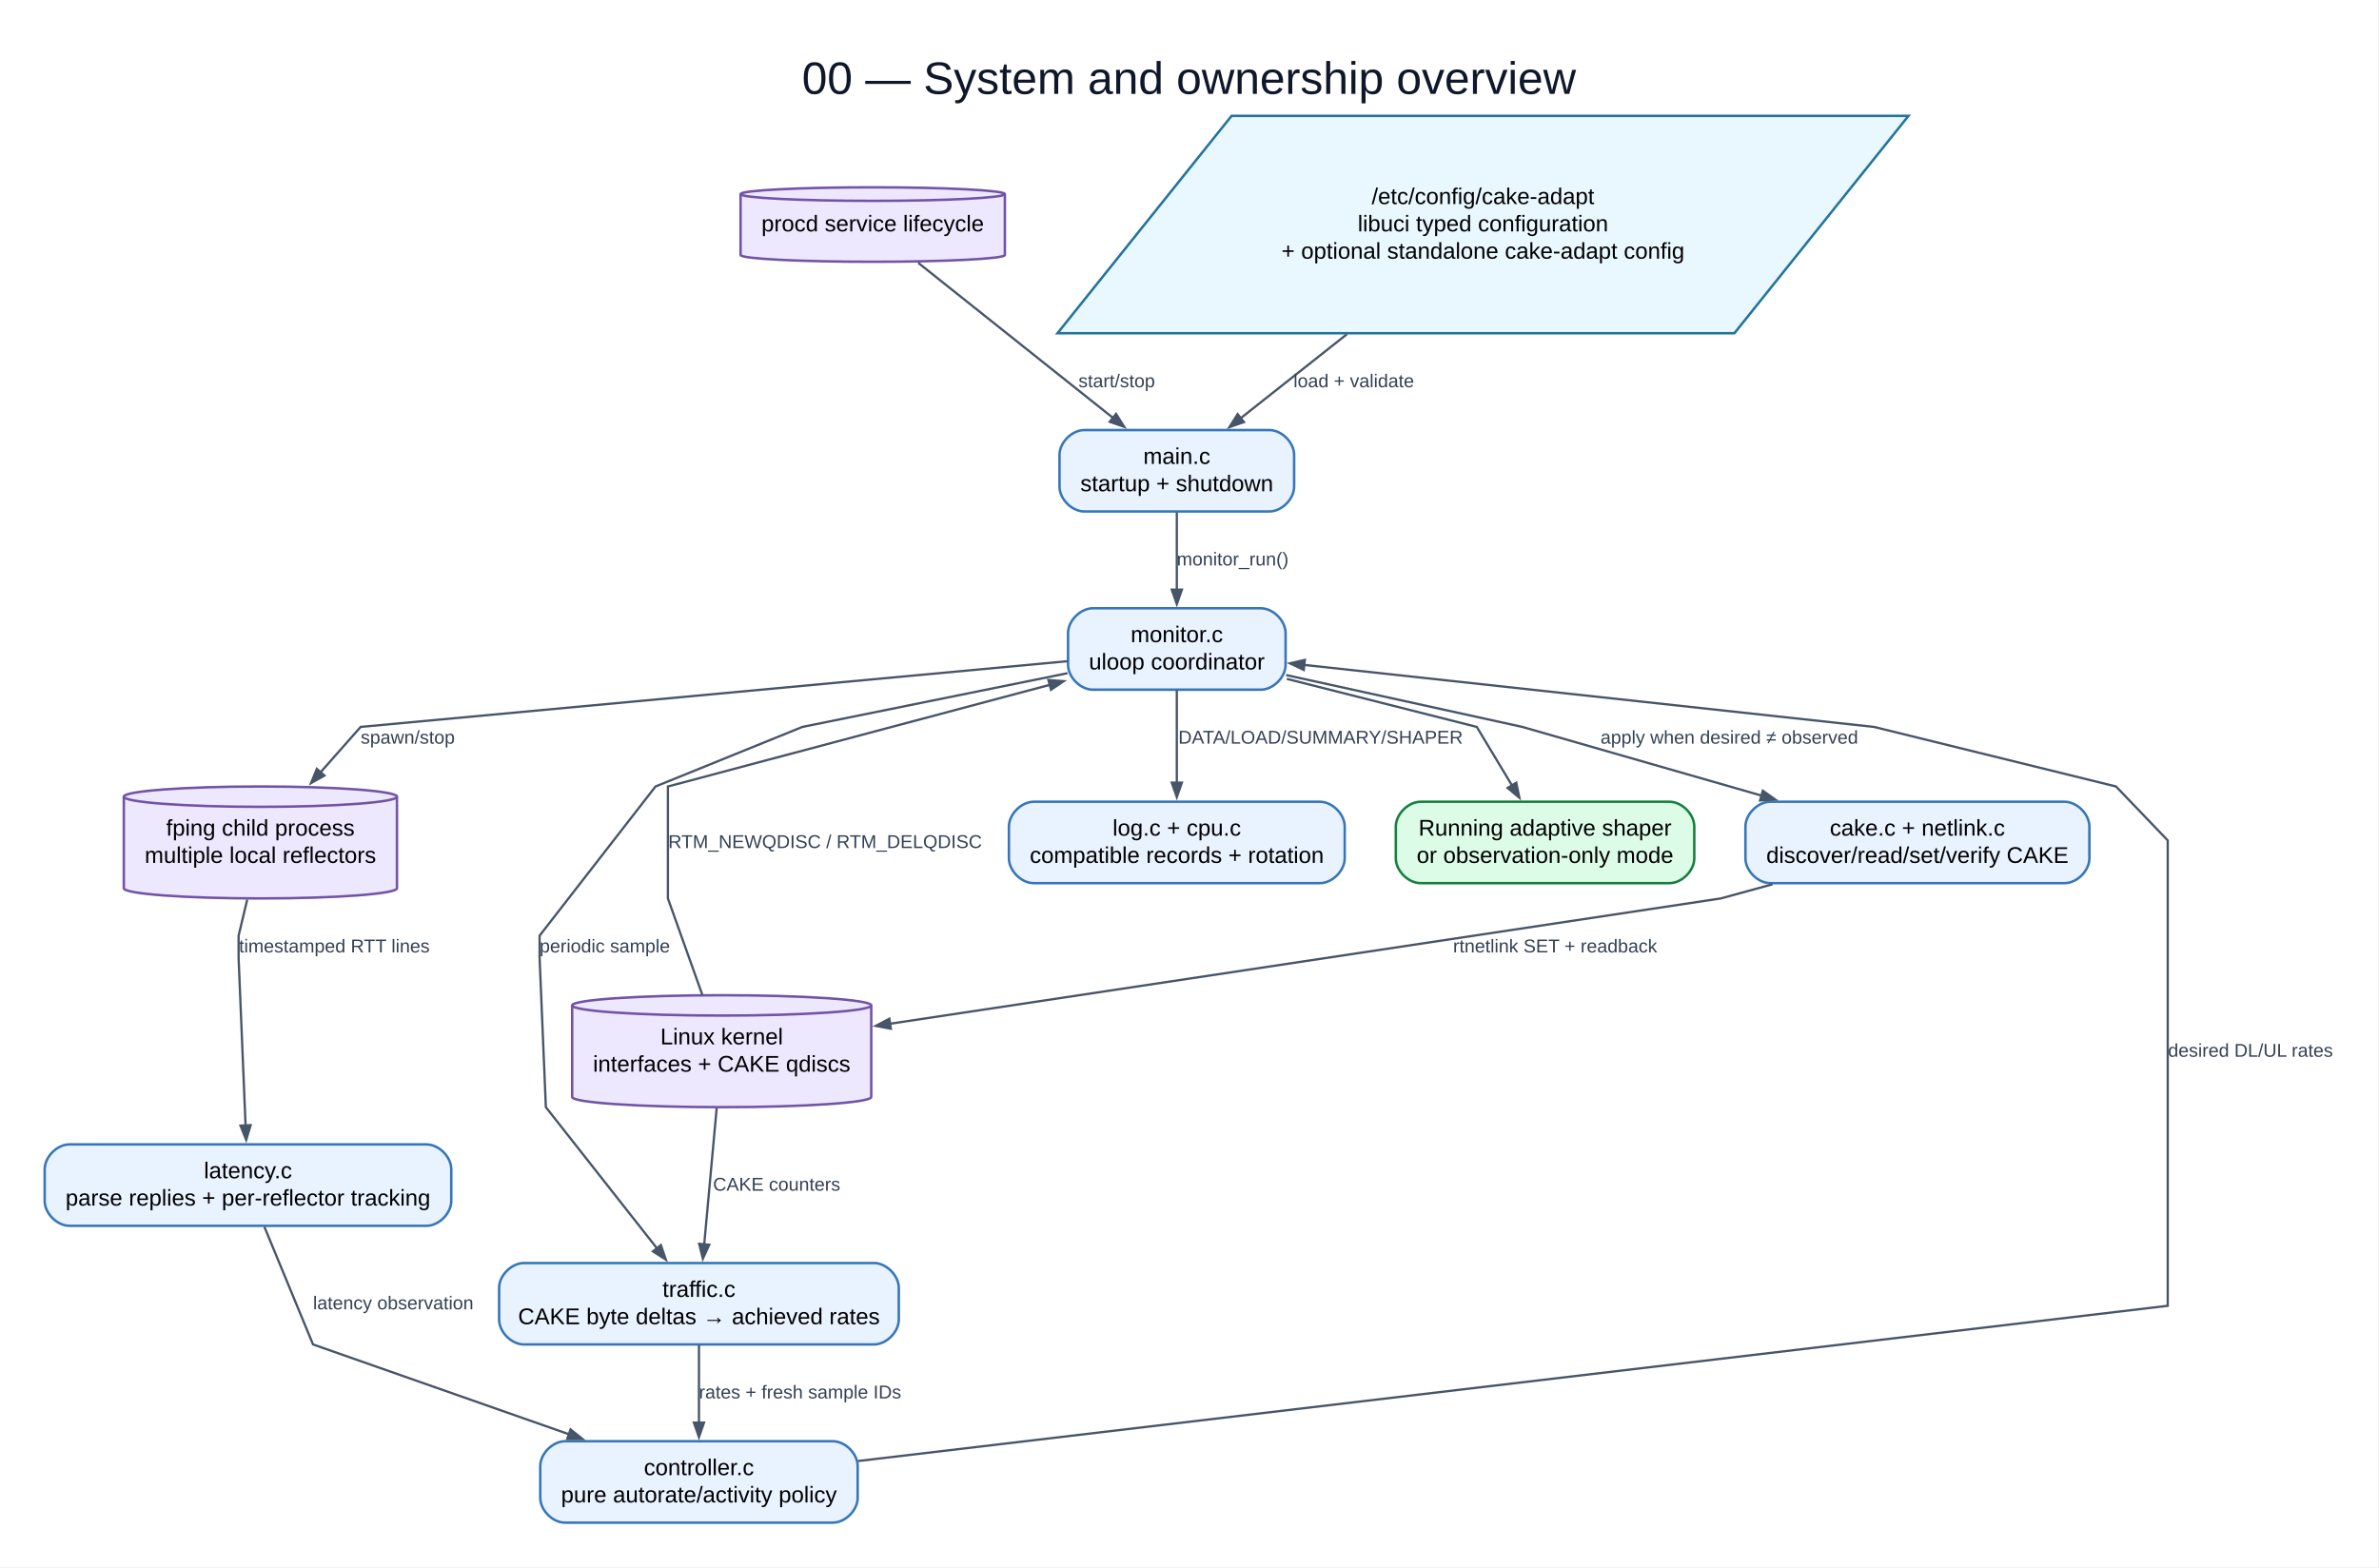
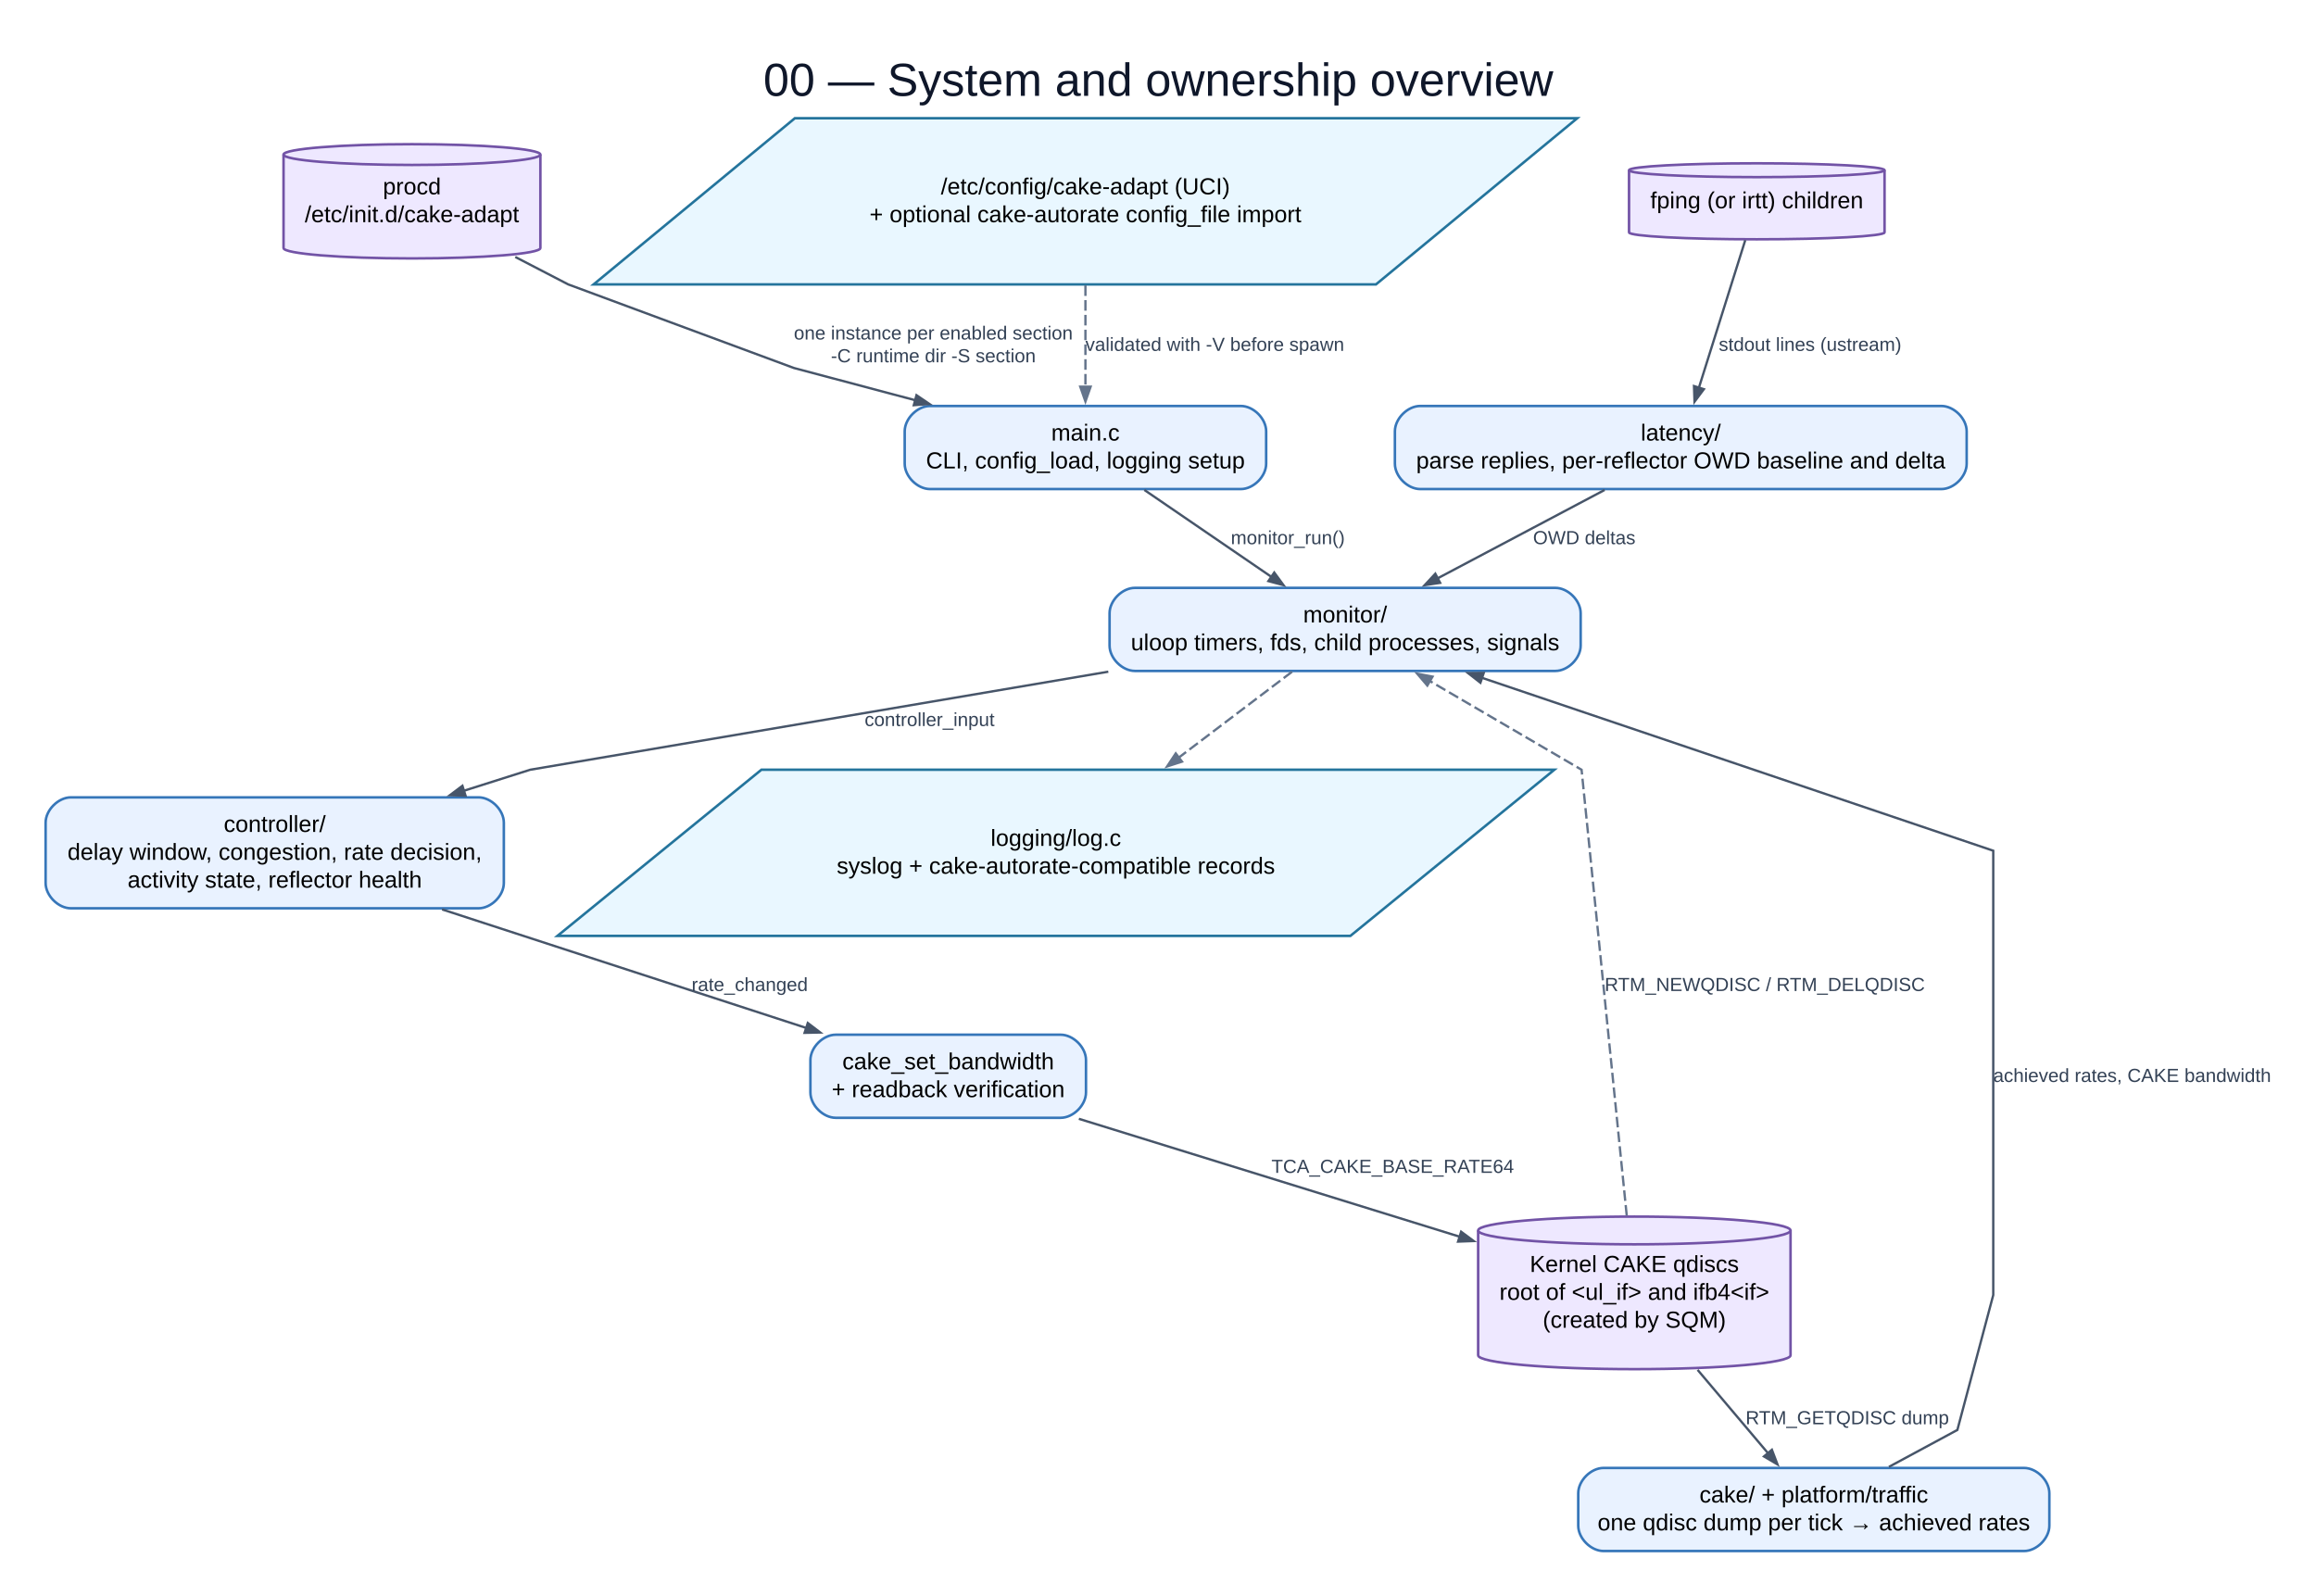
- <svg xmlns="http://www.w3.org/2000/svg" width="1150pt" height="758pt" viewBox="0.00 0.00 1150.00 758.00">
-   <g id="graph0" class="graph" transform="scale(1 1) rotate(0) translate(21.6 736.16)">
-     <polygon fill="white" stroke="none" points="-21.6,21.6 -21.6,-736.16 1127.91,-736.16 1127.91,21.6 -21.6,21.6" />
-     <text xml:space="preserve" text-anchor="middle" x="553.15" y="-690.76" font-family="Arial" font-size="22.00" fill="#0f172a">00 — System and ownership overview</text>
+ <svg xmlns="http://www.w3.org/2000/svg" width="1097pt" height="756pt" viewBox="0.00 0.00 1097.00 756.00">
+   <g id="graph0" class="graph" transform="scale(1 1) rotate(0) translate(21.6 734.75)">
+     <polygon fill="white" stroke="none" points="-21.6,21.6 -21.6,-734.75 1075.7,-734.75 1075.7,21.6 -21.6,21.6" />
+     <text xml:space="preserve" text-anchor="middle" x="527.05" y="-689.35" font-family="Arial" font-size="22.00" fill="#0f172a">00 — System and ownership overview</text>
    <g id="node1" class="node">
-       <path fill="#eee8ff" stroke="#7253a6" stroke-width="1.2" d="M464.15,-642.33C464.15,-644.13 435.52,-645.6 400.27,-645.6 365.02,-645.6 336.39,-644.13 336.39,-642.33 336.39,-642.33 336.39,-612.87 336.39,-612.87 336.39,-611.07 365.02,-609.6 400.27,-609.6 435.52,-609.6 464.15,-611.07 464.15,-612.87 464.15,-612.87 464.15,-642.33 464.15,-642.33" />
-       <path fill="none" stroke="#7253a6" stroke-width="1.2" d="M464.15,-642.33C464.15,-640.52 435.52,-639.05 400.27,-639.05 365.02,-639.05 336.39,-640.52 336.39,-642.33" />
-       <text xml:space="preserve" text-anchor="middle" x="400.27" y="-624.3" font-family="Arial" font-size="11.00">procd service lifecycle</text>
+       <path fill="#eee8ff" stroke="#7253a6" stroke-width="1.2" d="M234.36,-661.53C234.36,-664.24 207.09,-666.45 173.53,-666.45 139.96,-666.45 112.7,-664.24 112.7,-661.53 112.7,-661.53 112.7,-617.25 112.7,-617.25 112.7,-614.54 139.96,-612.33 173.53,-612.33 207.09,-612.33 234.36,-614.54 234.36,-617.25 234.36,-617.25 234.36,-661.53 234.36,-661.53" />
+       <path fill="none" stroke="#7253a6" stroke-width="1.2" d="M234.36,-661.53C234.36,-658.82 207.09,-656.61 173.53,-656.61 139.96,-656.61 112.7,-658.82 112.7,-661.53" />
+       <text xml:space="preserve" text-anchor="middle" x="173.53" y="-642.69" font-family="Arial" font-size="11.00">procd</text>
+       <text xml:space="preserve" text-anchor="middle" x="173.53" y="-629.49" font-family="Arial" font-size="11.00">/etc/init.d/cake-adapt</text>
    </g>
    <g id="node3" class="node">
-       <path fill="#e9f2ff" stroke="#3676b9" stroke-width="1.2" d="M591.98,-528.24C591.98,-528.24 502.56,-528.24 502.56,-528.24 496.56,-528.24 490.56,-522.24 490.56,-516.24 490.56,-516.24 490.56,-500.88 490.56,-500.88 490.56,-494.88 496.56,-488.88 502.56,-488.88 502.56,-488.88 591.98,-488.88 591.98,-488.88 597.98,-488.88 603.98,-494.88 603.98,-500.88 603.98,-500.88 603.98,-516.24 603.98,-516.24 603.98,-522.24 597.98,-528.24 591.98,-528.24" />
-       <text xml:space="preserve" text-anchor="middle" x="547.27" y="-511.86" font-family="Arial" font-size="11.00">main.c</text>
-       <text xml:space="preserve" text-anchor="middle" x="547.27" y="-498.66" font-family="Arial" font-size="11.00">startup + shutdown</text>
+       <path fill="#e9f2ff" stroke="#3676b9" stroke-width="1.2" d="M566.13,-542.43C566.13,-542.43 418.92,-542.43 418.92,-542.43 412.92,-542.43 406.92,-536.43 406.92,-530.43 406.92,-530.43 406.92,-515.07 406.92,-515.07 406.92,-509.07 412.92,-503.07 418.92,-503.07 418.92,-503.07 566.13,-503.07 566.13,-503.07 572.13,-503.07 578.13,-509.07 578.13,-515.07 578.13,-515.07 578.13,-530.43 578.13,-530.43 578.13,-536.43 572.13,-542.43 566.13,-542.43" />
+       <text xml:space="preserve" text-anchor="middle" x="492.53" y="-526.05" font-family="Arial" font-size="11.00">main.c</text>
+       <text xml:space="preserve" text-anchor="middle" x="492.53" y="-512.85" font-family="Arial" font-size="11.00">CLI, config_load, logging setup</text>
    </g>
    <g id="edge1" class="edge">
-       <path fill="none" stroke="#475569" stroke-width="1.1" d="M422.28,-609.08C447.34,-589.12 488.46,-556.39 516.64,-533.95" />
-       <polygon fill="#475569" stroke="#475569" stroke-width="1.1" points="517.9,-536.07 521.85,-529.8 514.85,-532.24 517.9,-536.07" />
-       <text xml:space="preserve" text-anchor="middle" x="518.23" y="-548.94" font-family="Arial" font-size="9.00" fill="#334155">start/stop</text>
+       <path fill="none" stroke="#475569" stroke-width="1.1" d="M222.47,-613.02C236.24,-605.88 247.53,-600.03 247.53,-600.03 247.53,-600.03 354.43,-560.43 354.43,-560.43 354.43,-560.43 381.73,-553.18 412.06,-545.12" />
+       <polygon fill="#475569" stroke="#475569" stroke-width="1.1" points="412.5,-547.54 418.63,-543.38 411.24,-542.81 412.5,-547.54" />
+       <text xml:space="preserve" text-anchor="middle" x="420.48" y="-573.93" font-family="Arial" font-size="9.00" fill="#334155">one instance per enabled section</text>
+       <text xml:space="preserve" text-anchor="middle" x="420.48" y="-563.13" font-family="Arial" font-size="9.00" fill="#334155">-C runtime dir -S section</text>
    </g>
    <g id="node2" class="node">
-       <polygon fill="#e9f7ff" stroke="#24749c" stroke-width="1.2" points="900.97,-680.16 573.75,-680.16 489.57,-575.04 816.79,-575.04 900.97,-680.16" />
-       <text xml:space="preserve" text-anchor="middle" x="695.27" y="-637.5" font-family="Arial" font-size="11.00">/etc/config/cake-adapt</text>
-       <text xml:space="preserve" text-anchor="middle" x="695.27" y="-624.3" font-family="Arial" font-size="11.00">libuci typed configuration</text>
-       <text xml:space="preserve" text-anchor="middle" x="695.27" y="-611.1" font-family="Arial" font-size="11.00">+ optional standalone cake-adapt config</text>
+       <polygon fill="#e9f7ff" stroke="#24749c" stroke-width="1.2" points="725.48,-678.75 354.9,-678.75 259.57,-600.03 630.15,-600.03 725.48,-678.75" />
+       <text xml:space="preserve" text-anchor="middle" x="492.53" y="-642.69" font-family="Arial" font-size="11.00">/etc/config/cake-adapt (UCI)</text>
+       <text xml:space="preserve" text-anchor="middle" x="492.53" y="-629.49" font-family="Arial" font-size="11.00">+ optional cake-autorate config_file import</text>
    </g>
    <g id="edge2" class="edge">
-       <path fill="none" stroke="#475569" stroke-width="1.1" d="M629.49,-574.58C611.55,-560.39 592.96,-545.69 578,-533.86" />
-       <polygon fill="#475569" stroke="#475569" stroke-width="1.1" points="579.71,-532.09 572.7,-529.67 576.67,-535.94 579.71,-532.09" />
-       <text xml:space="preserve" text-anchor="middle" x="632.81" y="-548.94" font-family="Arial" font-size="9.00" fill="#334155">load + validate</text>
+       <path fill="none" stroke="#64748b" stroke-width="1.1" stroke-dasharray="5,2" d="M492.53,-599.58C492.53,-583.76 492.53,-565.84 492.53,-551.39" />
+       <polygon fill="#64748b" stroke="#64748b" stroke-width="1.1" points="494.98,-551.56 492.53,-544.56 490.08,-551.56 494.98,-551.56" />
+       <text xml:space="preserve" text-anchor="middle" x="553.81" y="-568.53" font-family="Arial" font-size="9.00" fill="#334155">validated with -V before spawn</text>
    </g>
    <g id="node4" class="node">
-       <path fill="#e9f2ff" stroke="#3676b9" stroke-width="1.2" d="M587.85,-442.08C587.85,-442.08 506.69,-442.08 506.69,-442.08 500.69,-442.08 494.69,-436.08 494.69,-430.08 494.69,-430.08 494.69,-414.72 494.69,-414.72 494.69,-408.72 500.69,-402.72 506.69,-402.72 506.69,-402.72 587.85,-402.72 587.85,-402.72 593.85,-402.72 599.85,-408.72 599.85,-414.72 599.85,-414.72 599.85,-430.08 599.85,-430.08 599.85,-436.08 593.85,-442.08 587.85,-442.08" />
-       <text xml:space="preserve" text-anchor="middle" x="547.27" y="-425.7" font-family="Arial" font-size="11.00">monitor.c</text>
-       <text xml:space="preserve" text-anchor="middle" x="547.27" y="-412.5" font-family="Arial" font-size="11.00">uloop coordinator</text>
+       <path fill="#e9f2ff" stroke="#3676b9" stroke-width="1.2" d="M715.1,-456.27C715.1,-456.27 515.96,-456.27 515.96,-456.27 509.96,-456.27 503.96,-450.27 503.96,-444.27 503.96,-444.27 503.96,-428.91 503.96,-428.91 503.96,-422.91 509.96,-416.91 515.96,-416.91 515.96,-416.91 715.1,-416.91 715.1,-416.91 721.1,-416.91 727.1,-422.91 727.1,-428.91 727.1,-428.91 727.1,-444.27 727.1,-444.27 727.1,-450.27 721.1,-456.27 715.1,-456.27" />
+       <text xml:space="preserve" text-anchor="middle" x="615.53" y="-439.89" font-family="Arial" font-size="11.00">monitor/</text>
+       <text xml:space="preserve" text-anchor="middle" x="615.53" y="-426.69" font-family="Arial" font-size="11.00">uloop timers, fds, child processes, signals</text>
    </g>
    <g id="edge3" class="edge">
-       <path fill="none" stroke="#475569" stroke-width="1.1" d="M547.27,-488.46C547.27,-477.38 547.27,-463.23 547.27,-450.96" />
-       <polygon fill="#475569" stroke="#475569" stroke-width="1.1" points="549.72,-451.09 547.27,-444.09 544.82,-451.09 549.72,-451.09" />
-       <text xml:space="preserve" text-anchor="middle" x="574.28" y="-462.78" font-family="Arial" font-size="9.00" fill="#334155">monitor_run()</text>
+       <path fill="none" stroke="#475569" stroke-width="1.1" d="M520.44,-502.65C538.29,-490.44 561.58,-474.5 580.65,-461.46" />
+       <polygon fill="#475569" stroke="#475569" stroke-width="1.1" points="581.96,-463.53 586.35,-457.55 579.19,-459.48 581.96,-463.53" />
+       <text xml:space="preserve" text-anchor="middle" x="588.4" y="-476.97" font-family="Arial" font-size="9.00" fill="#334155">monitor_run()</text>
+     </g>
+     <g id="node8" class="node">
+       <path fill="#e9f2ff" stroke="#3676b9" stroke-width="1.2" d="M205.05,-357.03C205.05,-357.03 12,-357.03 12,-357.03 6,-357.03 0,-351.03 0,-345.03 0,-345.03 0,-316.47 0,-316.47 0,-310.47 6,-304.47 12,-304.47 12,-304.47 205.05,-304.47 205.05,-304.47 211.05,-304.47 217.05,-310.47 217.05,-316.47 217.05,-316.47 217.05,-345.03 217.05,-345.03 217.05,-351.03 211.05,-357.03 205.05,-357.03" />
+       <text xml:space="preserve" text-anchor="middle" x="108.53" y="-340.65" font-family="Arial" font-size="11.00">controller/</text>
+       <text xml:space="preserve" text-anchor="middle" x="108.53" y="-327.45" font-family="Arial" font-size="11.00">delay window, congestion, rate decision,</text>
+       <text xml:space="preserve" text-anchor="middle" x="108.53" y="-314.25" font-family="Arial" font-size="11.00">activity state, reflector health</text>
+     </g>
+     <g id="edge9" class="edge">
+       <path fill="none" stroke="#475569" stroke-width="1.1" d="M503.36,-416.56C389.39,-397.23 229.53,-370.11 229.53,-370.11 229.53,-370.11 215.95,-365.81 197.89,-360.08" />
+       <polygon fill="#475569" stroke="#475569" stroke-width="1.1" points="198.91,-357.83 191.49,-358.05 197.43,-362.5 198.91,-357.83" />
+       <text xml:space="preserve" text-anchor="middle" x="418.72" y="-390.81" font-family="Arial" font-size="9.00" fill="#334155">controller_input</text>
+     </g>
+     <g id="node11" class="node">
+       <polygon fill="#e9f7ff" stroke="#24749c" stroke-width="1.2" points="714.63,-370.11 339.04,-370.11 242.43,-291.39 618.01,-291.39 714.63,-370.11" />
+       <text xml:space="preserve" text-anchor="middle" x="478.53" y="-334.05" font-family="Arial" font-size="11.00">logging/log.c</text>
+       <text xml:space="preserve" text-anchor="middle" x="478.53" y="-320.85" font-family="Arial" font-size="11.00">syslog + cake-autorate-compatible records</text>
+     </g>
+     <g id="edge12" class="edge">
+       <path fill="none" stroke="#64748b" stroke-width="1.1" stroke-dasharray="5,2" d="M590.4,-416.54C575.33,-405.12 555.51,-390.1 536.74,-375.87" />
+       <polygon fill="#64748b" stroke="#64748b" stroke-width="1.1" points="538.27,-373.96 531.21,-371.68 535.31,-377.86 538.27,-373.96" />
+     </g>
+     <g id="node5" class="node">
+       <path fill="#eee8ff" stroke="#7253a6" stroke-width="1.2" d="M871.04,-654.12C871.04,-655.92 843.92,-657.39 810.53,-657.39 777.14,-657.39 750.01,-655.92 750.01,-654.12 750.01,-654.12 750.01,-624.66 750.01,-624.66 750.01,-622.86 777.14,-621.39 810.53,-621.39 843.92,-621.39 871.04,-622.86 871.04,-624.66 871.04,-624.66 871.04,-654.12 871.04,-654.12" />
+       <path fill="none" stroke="#7253a6" stroke-width="1.2" d="M871.04,-654.12C871.04,-652.31 843.92,-650.84 810.53,-650.84 777.14,-650.84 750.01,-652.31 750.01,-654.12" />
+       <text xml:space="preserve" text-anchor="middle" x="810.53" y="-636.09" font-family="Arial" font-size="11.00">fping (or irtt) children</text>
    </g>
    <g id="node6" class="node">
-       <path fill="#e9f2ff" stroke="#3676b9" stroke-width="1.2" d="M400.87,-125.52C400.87,-125.52 231.67,-125.52 231.67,-125.52 225.67,-125.52 219.67,-119.52 219.67,-113.52 219.67,-113.52 219.67,-98.16 219.67,-98.16 219.67,-92.16 225.67,-86.16 231.67,-86.16 231.67,-86.16 400.87,-86.16 400.87,-86.16 406.87,-86.16 412.87,-92.16 412.87,-98.16 412.87,-98.16 412.87,-113.52 412.87,-113.52 412.87,-119.52 406.87,-125.52 400.87,-125.52" />
-       <text xml:space="preserve" text-anchor="middle" x="316.27" y="-109.14" font-family="Arial" font-size="11.00">traffic.c</text>
-       <text xml:space="preserve" text-anchor="middle" x="316.27" y="-95.94" font-family="Arial" font-size="11.00">CAKE byte deltas → achieved rates</text>
+       <path fill="#e9f2ff" stroke="#3676b9" stroke-width="1.2" d="M897.94,-542.43C897.94,-542.43 651.11,-542.43 651.11,-542.43 645.11,-542.43 639.11,-536.43 639.11,-530.43 639.11,-530.43 639.11,-515.07 639.11,-515.07 639.11,-509.07 645.11,-503.07 651.11,-503.07 651.11,-503.07 897.94,-503.07 897.94,-503.07 903.94,-503.07 909.94,-509.07 909.94,-515.07 909.94,-515.07 909.94,-530.43 909.94,-530.43 909.94,-536.43 903.94,-542.43 897.94,-542.43" />
+       <text xml:space="preserve" text-anchor="middle" x="774.53" y="-526.05" font-family="Arial" font-size="11.00">latency/</text>
+       <text xml:space="preserve" text-anchor="middle" x="774.53" y="-512.85" font-family="Arial" font-size="11.00">parse replies, per-reflector OWD baseline and delta</text>
+     </g>
+     <g id="edge4" class="edge">
+       <path fill="none" stroke="#475569" stroke-width="1.1" d="M805.06,-620.98C799.22,-602.4 789.9,-572.71 783.09,-551.03" />
+       <polygon fill="#475569" stroke="#475569" stroke-width="1.1" points="785.46,-550.39 781.03,-544.45 780.79,-551.86 785.46,-550.39" />
+       <text xml:space="preserve" text-anchor="middle" x="835.79" y="-568.53" font-family="Arial" font-size="9.00" fill="#334155">stdout lines (ustream)</text>
    </g>
    <g id="edge5" class="edge">
-       <path fill="none" stroke="#475569" stroke-width="1.1" d="M494.43,-410.69C441.01,-399.87 366.27,-384.72 366.27,-384.72 366.27,-384.72 295.27,-355.92 295.27,-355.92 295.27,-355.92 239.24,-283.8 239.24,-283.8 239.24,-283.8 239.24,-273 239.24,-273 239.24,-273 242.27,-200.88 242.27,-200.88 242.27,-200.88 274.06,-160.49 295.96,-132.65" />
-       <polygon fill="#475569" stroke="#475569" stroke-width="1.1" points="297.86,-134.19 300.27,-127.18 294.01,-131.16 297.86,-134.19" />
-       <text xml:space="preserve" text-anchor="middle" x="270.76" y="-275.7" font-family="Arial" font-size="9.00" fill="#334155">periodic sample</text>
+       <path fill="none" stroke="#475569" stroke-width="1.1" d="M738.45,-502.65C714.95,-490.21 684.15,-473.91 659.26,-460.74" />
+       <polygon fill="#475569" stroke="#475569" stroke-width="1.1" points="660.54,-458.65 653.21,-457.54 658.25,-462.98 660.54,-458.65" />
+       <text xml:space="preserve" text-anchor="middle" x="728.8" y="-476.97" font-family="Arial" font-size="9.00" fill="#334155">OWD deltas</text>
    </g>
    <g id="node7" class="node">
-       <path fill="#eee8ff" stroke="#7253a6" stroke-width="1.2" d="M170.29,-351C170.29,-353.71 140.7,-355.92 104.27,-355.92 67.84,-355.92 38.25,-353.71 38.25,-351 38.25,-351 38.25,-306.72 38.25,-306.72 38.25,-304.01 67.84,-301.8 104.27,-301.8 140.7,-301.8 170.29,-304.01 170.29,-306.72 170.29,-306.72 170.29,-351 170.29,-351" />
-       <path fill="none" stroke="#7253a6" stroke-width="1.2" d="M170.29,-351C170.29,-348.29 140.7,-346.08 104.27,-346.08 67.84,-346.08 38.25,-348.29 38.25,-351" />
-       <text xml:space="preserve" text-anchor="middle" x="104.27" y="-332.16" font-family="Arial" font-size="11.00">fping child process</text>
-       <text xml:space="preserve" text-anchor="middle" x="104.27" y="-318.96" font-family="Arial" font-size="11.00">multiple local reflectors</text>
+       <path fill="#e9f2ff" stroke="#3676b9" stroke-width="1.2" d="M937.1,-39.36C937.1,-39.36 737.95,-39.36 737.95,-39.36 731.95,-39.36 725.95,-33.36 725.95,-27.36 725.95,-27.36 725.95,-12 725.95,-12 725.95,-6 731.95,0 737.95,0 737.95,0 937.1,0 937.1,0 943.1,0 949.1,-6 949.1,-12 949.1,-12 949.1,-27.36 949.1,-27.36 949.1,-33.36 943.1,-39.36 937.1,-39.36" />
+       <text xml:space="preserve" text-anchor="middle" x="837.53" y="-22.98" font-family="Arial" font-size="11.00">cake/ + platform/traffic</text>
+       <text xml:space="preserve" text-anchor="middle" x="837.53" y="-9.78" font-family="Arial" font-size="11.00">one qdisc dump per tick → achieved rates</text>
+     </g>
+     <g id="edge7" class="edge">
+       <path fill="none" stroke="#475569" stroke-width="1.1" d="M873.12,-39.88C889.57,-48.75 905.53,-57.36 905.53,-57.36 905.53,-57.36 922.53,-121.29 922.53,-121.29 922.53,-331.75 922.53,-331.75 922.53,-331.75 922.53,-331.75 770.23,-383.26 680.17,-413.72" />
+       <polygon fill="#475569" stroke="#475569" stroke-width="1.1" points="679.62,-411.33 673.77,-415.89 681.19,-415.97 679.62,-411.33" />
+       <text xml:space="preserve" text-anchor="middle" x="988.32" y="-222.21" font-family="Arial" font-size="9.00" fill="#334155">achieved rates, CAKE bandwidth</text>
+     </g>
+     <g id="node9" class="node">
+       <path fill="#e9f2ff" stroke="#3676b9" stroke-width="1.2" d="M480.79,-244.59C480.79,-244.59 374.26,-244.59 374.26,-244.59 368.26,-244.59 362.26,-238.59 362.26,-232.59 362.26,-232.59 362.26,-217.23 362.26,-217.23 362.26,-211.23 368.26,-205.23 374.26,-205.23 374.26,-205.23 480.79,-205.23 480.79,-205.23 486.79,-205.23 492.79,-211.23 492.79,-217.23 492.79,-217.23 492.79,-232.59 492.79,-232.59 492.79,-238.59 486.79,-244.59 480.79,-244.59" />
+       <text xml:space="preserve" text-anchor="middle" x="427.53" y="-228.21" font-family="Arial" font-size="11.00">cake_set_bandwidth</text>
+       <text xml:space="preserve" text-anchor="middle" x="427.53" y="-215.01" font-family="Arial" font-size="11.00">+ readback verification</text>
+     </g>
+     <g id="edge10" class="edge">
+       <path fill="none" stroke="#475569" stroke-width="1.1" d="M187.79,-303.95C240.84,-286.68 309.9,-264.2 360.27,-247.8" />
+       <polygon fill="#475569" stroke="#475569" stroke-width="1.1" points="361.02,-250.14 366.92,-245.64 359.5,-245.48 361.02,-250.14" />
+       <text xml:space="preserve" text-anchor="middle" x="333.5" y="-265.29" font-family="Arial" font-size="9.00" fill="#334155">rate_changed</text>
+     </g>
+     <g id="node10" class="node">
+       <path fill="#eee8ff" stroke="#7253a6" stroke-width="1.2" d="M826.51,-151.86C826.51,-155.49 793.35,-158.43 752.53,-158.43 711.7,-158.43 678.54,-155.49 678.54,-151.86 678.54,-151.86 678.54,-92.73 678.54,-92.73 678.54,-89.1 711.7,-86.16 752.53,-86.16 793.35,-86.16 826.51,-89.1 826.51,-92.73 826.51,-92.73 826.51,-151.86 826.51,-151.86" />
+       <path fill="none" stroke="#7253a6" stroke-width="1.2" d="M826.51,-151.86C826.51,-148.23 793.35,-145.29 752.53,-145.29 711.7,-145.29 678.54,-148.23 678.54,-151.86" />
+       <text xml:space="preserve" text-anchor="middle" x="752.53" y="-132.19" font-family="Arial" font-size="11.00">Kernel CAKE qdiscs</text>
+       <text xml:space="preserve" text-anchor="middle" x="752.53" y="-118.99" font-family="Arial" font-size="11.00">root of &lt;ul_if&gt; and ifb4&lt;if&gt;</text>
+       <text xml:space="preserve" text-anchor="middle" x="752.53" y="-105.79" font-family="Arial" font-size="11.00">(created by SQM)</text>
+     </g>
+     <g id="edge11" class="edge">
+       <path fill="none" stroke="#475569" stroke-width="1.1" d="M489.42,-204.75C540.59,-188.91 613.7,-166.27 669.87,-148.88" />
+       <polygon fill="#475569" stroke="#475569" stroke-width="1.1" points="670.48,-151.26 676.44,-146.85 669.03,-146.58 670.48,-151.26" />
+       <text xml:space="preserve" text-anchor="middle" x="638.06" y="-179.13" font-family="Arial" font-size="9.00" fill="#334155">TCA_CAKE_BASE_RATE64</text>
+     </g>
+     <g id="edge8" class="edge">
+       <path fill="none" stroke="#64748b" stroke-width="1.1" stroke-dasharray="5,2" d="M748.92,-158.92C741.99,-227.27 727.53,-370.11 727.53,-370.11 727.53,-370.11 687.56,-393.48 655.37,-412.3" />
+       <polygon fill="#64748b" stroke="#64748b" stroke-width="1.1" points="654.47,-409.99 649.66,-415.63 656.94,-414.22 654.47,-409.99" />
+       <text xml:space="preserve" text-anchor="middle" x="814.31" y="-265.29" font-family="Arial" font-size="9.00" fill="#334155">RTM_NEWQDISC / RTM_DELQDISC</text>
    </g>
    <g id="edge6" class="edge">
-       <path fill="none" stroke="#475569" stroke-width="1.1" d="M494.47,-416.49C386.97,-406.5 152.74,-384.72 152.74,-384.72 152.74,-384.72 143.54,-374.3 133.15,-362.55" />
-       <polygon fill="#475569" stroke="#475569" stroke-width="1.1" points="135.23,-361.2 128.76,-357.57 131.56,-364.44 135.23,-361.2" />
-       <text xml:space="preserve" text-anchor="middle" x="175.51" y="-376.62" font-family="Arial" font-size="9.00" fill="#334155">spawn/stop</text>
-     </g>
-     <g id="node10" class="node">
-       <path fill="#e9f2ff" stroke="#3676b9" stroke-width="1.2" d="M976.41,-348.54C976.41,-348.54 834.14,-348.54 834.14,-348.54 828.14,-348.54 822.14,-342.54 822.14,-336.54 822.14,-336.54 822.14,-321.18 822.14,-321.18 822.14,-315.18 828.14,-309.18 834.14,-309.18 834.14,-309.18 976.41,-309.18 976.41,-309.18 982.41,-309.18 988.41,-315.18 988.41,-321.18 988.41,-321.18 988.41,-336.54 988.41,-336.54 988.41,-342.54 982.41,-348.54 976.41,-348.54" />
-       <text xml:space="preserve" text-anchor="middle" x="905.27" y="-332.16" font-family="Arial" font-size="11.00">cake.c + netlink.c</text>
-       <text xml:space="preserve" text-anchor="middle" x="905.27" y="-318.96" font-family="Arial" font-size="11.00">discover/read/set/verify CAKE</text>
-     </g>
-     <g id="edge11" class="edge">
-       <path fill="none" stroke="#475569" stroke-width="1.1" d="M600.11,-409.79C649.04,-399.05 714.27,-384.72 714.27,-384.72 714.27,-384.72 776.6,-366.82 830.05,-351.47" />
-       <polygon fill="#475569" stroke="#475569" stroke-width="1.1" points="830.55,-353.87 836.6,-349.58 829.2,-349.16 830.55,-353.87" />
-       <text xml:space="preserve" text-anchor="middle" x="814.35" y="-376.62" font-family="Arial" font-size="9.00" fill="#334155">apply when desired ≠ observed</text>
-     </g>
-     <g id="node11" class="node">
-       <path fill="#e9f2ff" stroke="#3676b9" stroke-width="1.2" d="M616.43,-348.54C616.43,-348.54 478.11,-348.54 478.11,-348.54 472.11,-348.54 466.11,-342.54 466.11,-336.54 466.11,-336.54 466.11,-321.18 466.11,-321.18 466.11,-315.18 472.11,-309.18 478.11,-309.18 478.11,-309.18 616.43,-309.18 616.43,-309.18 622.43,-309.18 628.43,-315.18 628.43,-321.18 628.43,-321.18 628.43,-336.54 628.43,-336.54 628.43,-342.54 622.43,-348.54 616.43,-348.54" />
-       <text xml:space="preserve" text-anchor="middle" x="547.27" y="-332.16" font-family="Arial" font-size="11.00">log.c + cpu.c</text>
-       <text xml:space="preserve" text-anchor="middle" x="547.27" y="-318.96" font-family="Arial" font-size="11.00">compatible records + rotation</text>
-     </g>
-     <g id="edge13" class="edge">
-       <path fill="none" stroke="#475569" stroke-width="1.1" d="M547.27,-402.43C547.27,-389.51 547.27,-372.18 547.27,-357.7" />
-       <polygon fill="#475569" stroke="#475569" stroke-width="1.1" points="549.72,-357.78 547.27,-350.78 544.82,-357.78 549.72,-357.78" />
-       <text xml:space="preserve" text-anchor="middle" x="616.78" y="-376.62" font-family="Arial" font-size="9.00" fill="#334155">DATA/LOAD/SUMMARY/SHAPER</text>
-     </g>
-     <g id="node12" class="node">
-       <path fill="#dcfce7" stroke="#15803d" stroke-width="1.2" d="M785.41,-348.54C785.41,-348.54 665.13,-348.54 665.13,-348.54 659.13,-348.54 653.13,-342.54 653.13,-336.54 653.13,-336.54 653.13,-321.18 653.13,-321.18 653.13,-315.18 659.13,-309.18 665.13,-309.18 665.13,-309.18 785.41,-309.18 785.41,-309.18 791.41,-309.18 797.41,-315.18 797.41,-321.18 797.41,-321.18 797.41,-336.54 797.41,-336.54 797.41,-342.54 791.41,-348.54 785.41,-348.54" />
-       <text xml:space="preserve" text-anchor="middle" x="725.27" y="-332.16" font-family="Arial" font-size="11.00">Running adaptive shaper</text>
-       <text xml:space="preserve" text-anchor="middle" x="725.27" y="-318.96" font-family="Arial" font-size="11.00">or observation-only mode</text>
-     </g>
-     <g id="edge14" class="edge">
-       <path fill="none" stroke="#475569" stroke-width="1.1" d="M600.44,-407.95C641.82,-397.48 692.27,-384.72 692.27,-384.72 692.27,-384.72 700.93,-370.32 709.38,-356.28" />
-       <polygon fill="#475569" stroke="#475569" stroke-width="1.1" points="711.36,-357.74 712.87,-350.47 707.16,-355.21 711.36,-357.74" />
-     </g>
-     <g id="node5" class="node">
-       <path fill="#eee8ff" stroke="#7253a6" stroke-width="1.2" d="M399.56,-250.08C399.56,-252.79 367.16,-255 327.27,-255 287.38,-255 254.98,-252.79 254.98,-250.08 254.98,-250.08 254.98,-205.8 254.98,-205.8 254.98,-203.09 287.38,-200.88 327.27,-200.88 367.16,-200.88 399.56,-203.09 399.56,-205.8 399.56,-205.8 399.56,-250.08 399.56,-250.08" />
-       <path fill="none" stroke="#7253a6" stroke-width="1.2" d="M399.56,-250.08C399.56,-247.37 367.16,-245.16 327.27,-245.16 287.38,-245.16 254.98,-247.37 254.98,-250.08" />
-       <text xml:space="preserve" text-anchor="middle" x="327.27" y="-231.24" font-family="Arial" font-size="11.00">Linux kernel</text>
-       <text xml:space="preserve" text-anchor="middle" x="327.27" y="-218.04" font-family="Arial" font-size="11.00">interfaces + CAKE qdiscs</text>
-     </g>
-     <g id="edge15" class="edge">
-       <path fill="none" stroke="#475569" stroke-width="1.1" d="M317.88,-255.24C310.43,-276.11 301.26,-301.8 301.26,-301.8 301.26,-301.8 301.26,-355.92 301.26,-355.92 301.26,-355.92 413.09,-385.68 485.95,-405.08" />
-       <polygon fill="#475569" stroke="#475569" stroke-width="1.1" points="485.19,-407.41 492.58,-406.84 486.45,-402.68 485.19,-407.41" />
-       <text xml:space="preserve" text-anchor="middle" x="377.27" y="-326.16" font-family="Arial" font-size="9.00" fill="#334155">RTM_NEWQDISC / RTM_DELQDISC</text>
-     </g>
-     <g id="edge4" class="edge">
-       <path fill="none" stroke="#475569" stroke-width="1.1" d="M324.83,-200.29C323.04,-180.75 320.62,-154.3 318.81,-134.52" />
-       <polygon fill="#475569" stroke="#475569" stroke-width="1.1" points="321.25,-134.36 318.17,-127.62 316.37,-134.81 321.25,-134.36" />
-       <text xml:space="preserve" text-anchor="middle" x="353.84" y="-160.5" font-family="Arial" font-size="9.00" fill="#334155">CAKE counters</text>
-     </g>
-     <g id="node9" class="node">
-       <path fill="#e9f2ff" stroke="#3676b9" stroke-width="1.2" d="M381,-39.36C381,-39.36 251.55,-39.36 251.55,-39.36 245.55,-39.36 239.55,-33.36 239.55,-27.36 239.55,-27.36 239.55,-12 239.55,-12 239.55,-6 245.55,0 251.55,0 251.55,0 381,0 381,0 387,0 393,-6 393,-12 393,-12 393,-27.36 393,-27.36 393,-33.36 387,-39.36 381,-39.36" />
-       <text xml:space="preserve" text-anchor="middle" x="316.27" y="-22.98" font-family="Arial" font-size="11.00">controller.c</text>
-       <text xml:space="preserve" text-anchor="middle" x="316.27" y="-9.78" font-family="Arial" font-size="11.00">pure autorate/activity policy</text>
-     </g>
-     <g id="edge9" class="edge">
-       <path fill="none" stroke="#475569" stroke-width="1.1" d="M316.27,-85.74C316.27,-74.66 316.27,-60.51 316.27,-48.24" />
-       <polygon fill="#475569" stroke="#475569" stroke-width="1.1" points="318.72,-48.37 316.27,-41.37 313.82,-48.37 318.72,-48.37" />
-       <text xml:space="preserve" text-anchor="middle" x="365.16" y="-60.06" font-family="Arial" font-size="9.00" fill="#334155">rates + fresh sample IDs</text>
-     </g>
-     <g id="node8" class="node">
-       <path fill="#e9f2ff" stroke="#3676b9" stroke-width="1.2" d="M184.54,-182.88C184.54,-182.88 12,-182.88 12,-182.88 6,-182.88 0,-176.88 0,-170.88 0,-170.88 0,-155.52 0,-155.52 0,-149.52 6,-143.52 12,-143.52 12,-143.52 184.54,-143.52 184.54,-143.52 190.54,-143.52 196.54,-149.52 196.54,-155.52 196.54,-155.52 196.54,-170.88 196.54,-170.88 196.54,-176.88 190.54,-182.88 184.54,-182.88" />
-       <text xml:space="preserve" text-anchor="middle" x="98.27" y="-166.5" font-family="Arial" font-size="11.00">latency.c</text>
-       <text xml:space="preserve" text-anchor="middle" x="98.27" y="-153.3" font-family="Arial" font-size="11.00">parse replies + per-reflector tracking</text>
-     </g>
-     <g id="edge7" class="edge">
-       <path fill="none" stroke="#475569" stroke-width="1.1" d="M97.9,-301.21C95.69,-291.93 93.74,-283.8 93.74,-283.8 93.74,-283.8 93.74,-273 93.74,-273 93.74,-273 95.77,-224.24 97.11,-192" />
-       <polygon fill="#475569" stroke="#475569" stroke-width="1.1" points="99.56,-192.16 97.4,-185.06 94.66,-191.96 99.56,-192.16" />
-       <text xml:space="preserve" text-anchor="middle" x="140.01" y="-275.7" font-family="Arial" font-size="9.00" fill="#334155">timestamped RTT lines</text>
-     </g>
-     <g id="edge8" class="edge">
-       <path fill="none" stroke="#475569" stroke-width="1.1" d="M106.21,-143.01C115.53,-120.49 129.72,-86.16 129.72,-86.16 129.72,-86.16 199.49,-61.67 253.69,-42.65" />
-       <polygon fill="#475569" stroke="#475569" stroke-width="1.1" points="254.2,-45.07 259.99,-40.44 252.57,-40.44 254.2,-45.07" />
-       <text xml:space="preserve" text-anchor="middle" x="168.5" y="-103.14" font-family="Arial" font-size="9.00" fill="#334155">latency observation</text>
-     </g>
-     <g id="edge10" class="edge">
-       <path fill="none" stroke="#475569" stroke-width="1.1" d="M393.27,-29.81C577.07,-51.59 1026.27,-104.84 1026.27,-104.84 1026.27,-329.86 1026.27,-329.86 1026.27,-329.86 1026.27,-329.86 1001.27,-355.92 1001.27,-355.92 1001.27,-355.92 884.27,-384.72 884.27,-384.72 884.27,-384.72 706.12,-404.11 608.87,-414.69" />
-       <polygon fill="#475569" stroke="#475569" stroke-width="1.1" points="608.65,-412.26 601.95,-415.45 609.18,-417.13 608.65,-412.26" />
-       <text xml:space="preserve" text-anchor="middle" x="1066.29" y="-225.24" font-family="Arial" font-size="9.00" fill="#334155">desired DL/UL rates</text>
-     </g>
-     <g id="edge12" class="edge">
-       <path fill="none" stroke="#475569" stroke-width="1.1" d="M835.23,-308.65C820.99,-304.74 810.27,-301.8 810.27,-301.8 810.27,-301.8 546.21,-261.97 408.58,-241.21" />
-       <polygon fill="#475569" stroke="#475569" stroke-width="1.1" points="409.04,-238.8 401.75,-240.18 408.31,-243.64 409.04,-238.8" />
-       <text xml:space="preserve" text-anchor="middle" x="730.13" y="-275.7" font-family="Arial" font-size="9.00" fill="#334155">rtnetlink SET + readback</text>
+       <path fill="none" stroke="#475569" stroke-width="1.1" d="M782.49,-85.82C793.54,-72.74 805.84,-58.19 815.99,-46.17" />
+       <polygon fill="#475569" stroke="#475569" stroke-width="1.1" points="817.68,-47.97 820.32,-41.04 813.93,-44.81 817.68,-47.97" />
+       <text xml:space="preserve" text-anchor="middle" x="853.4" y="-60.06" font-family="Arial" font-size="9.00" fill="#334155">RTM_GETQDISC dump</text>
    </g>
  </g>
</svg>
